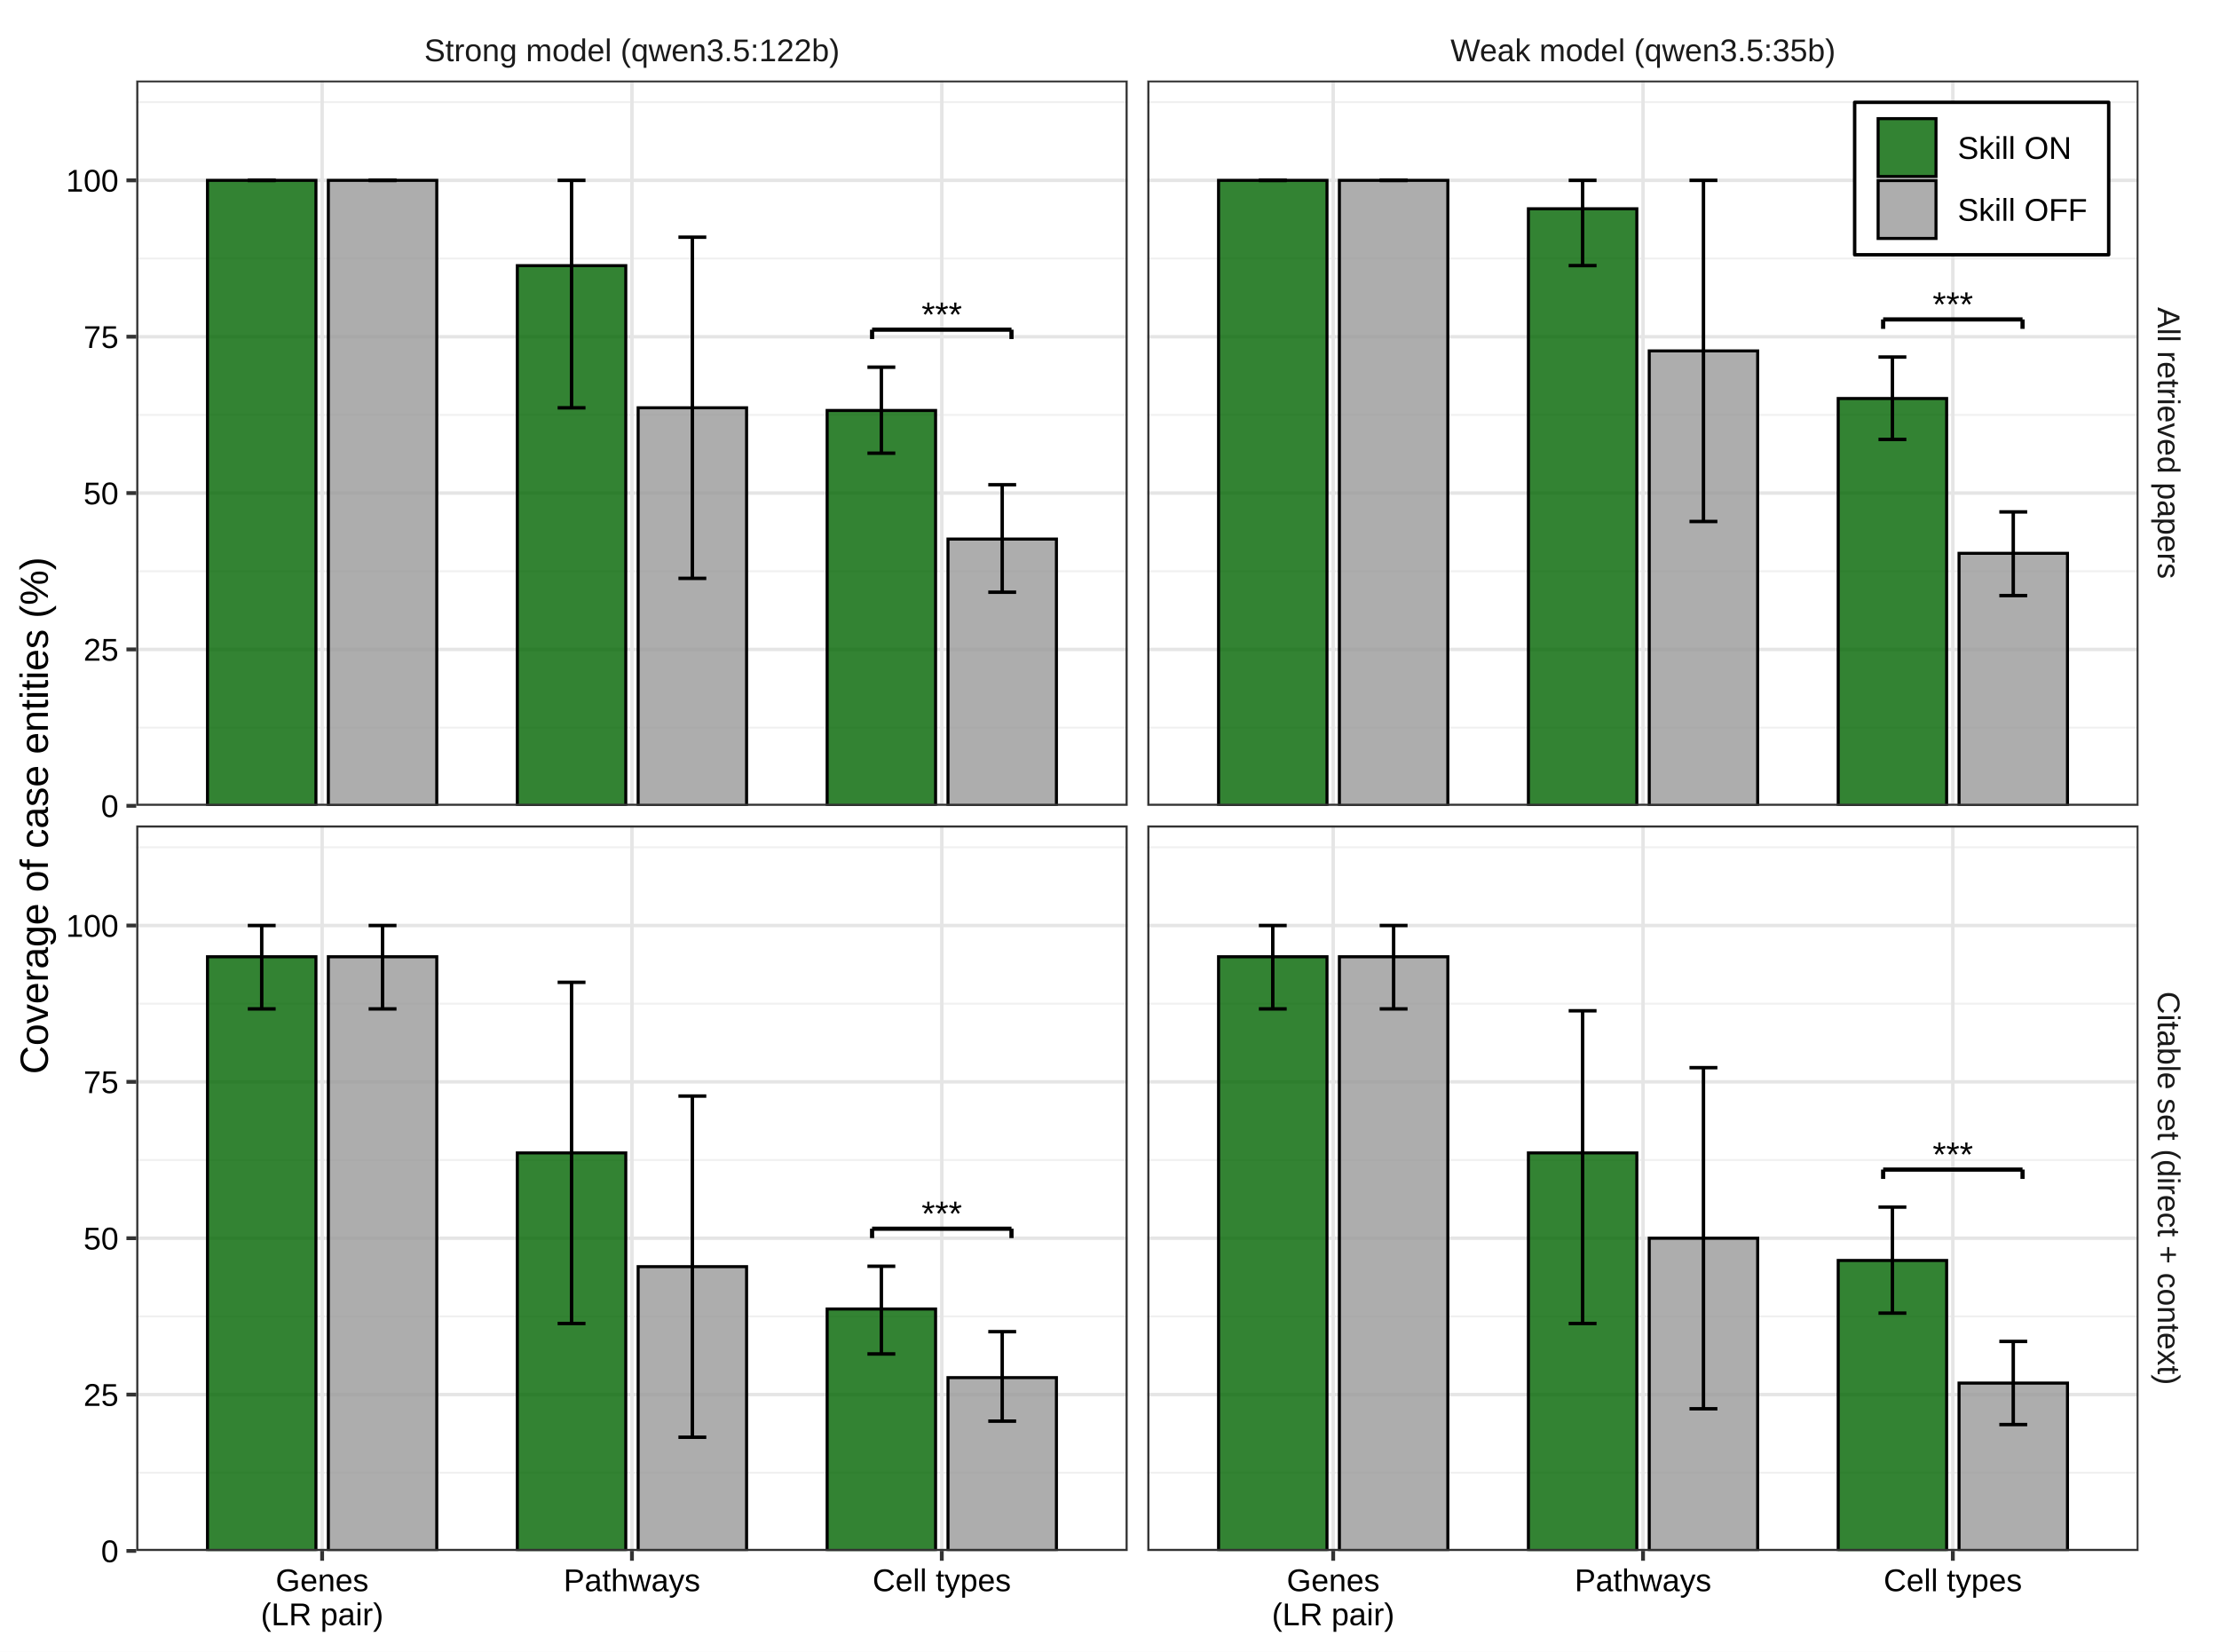
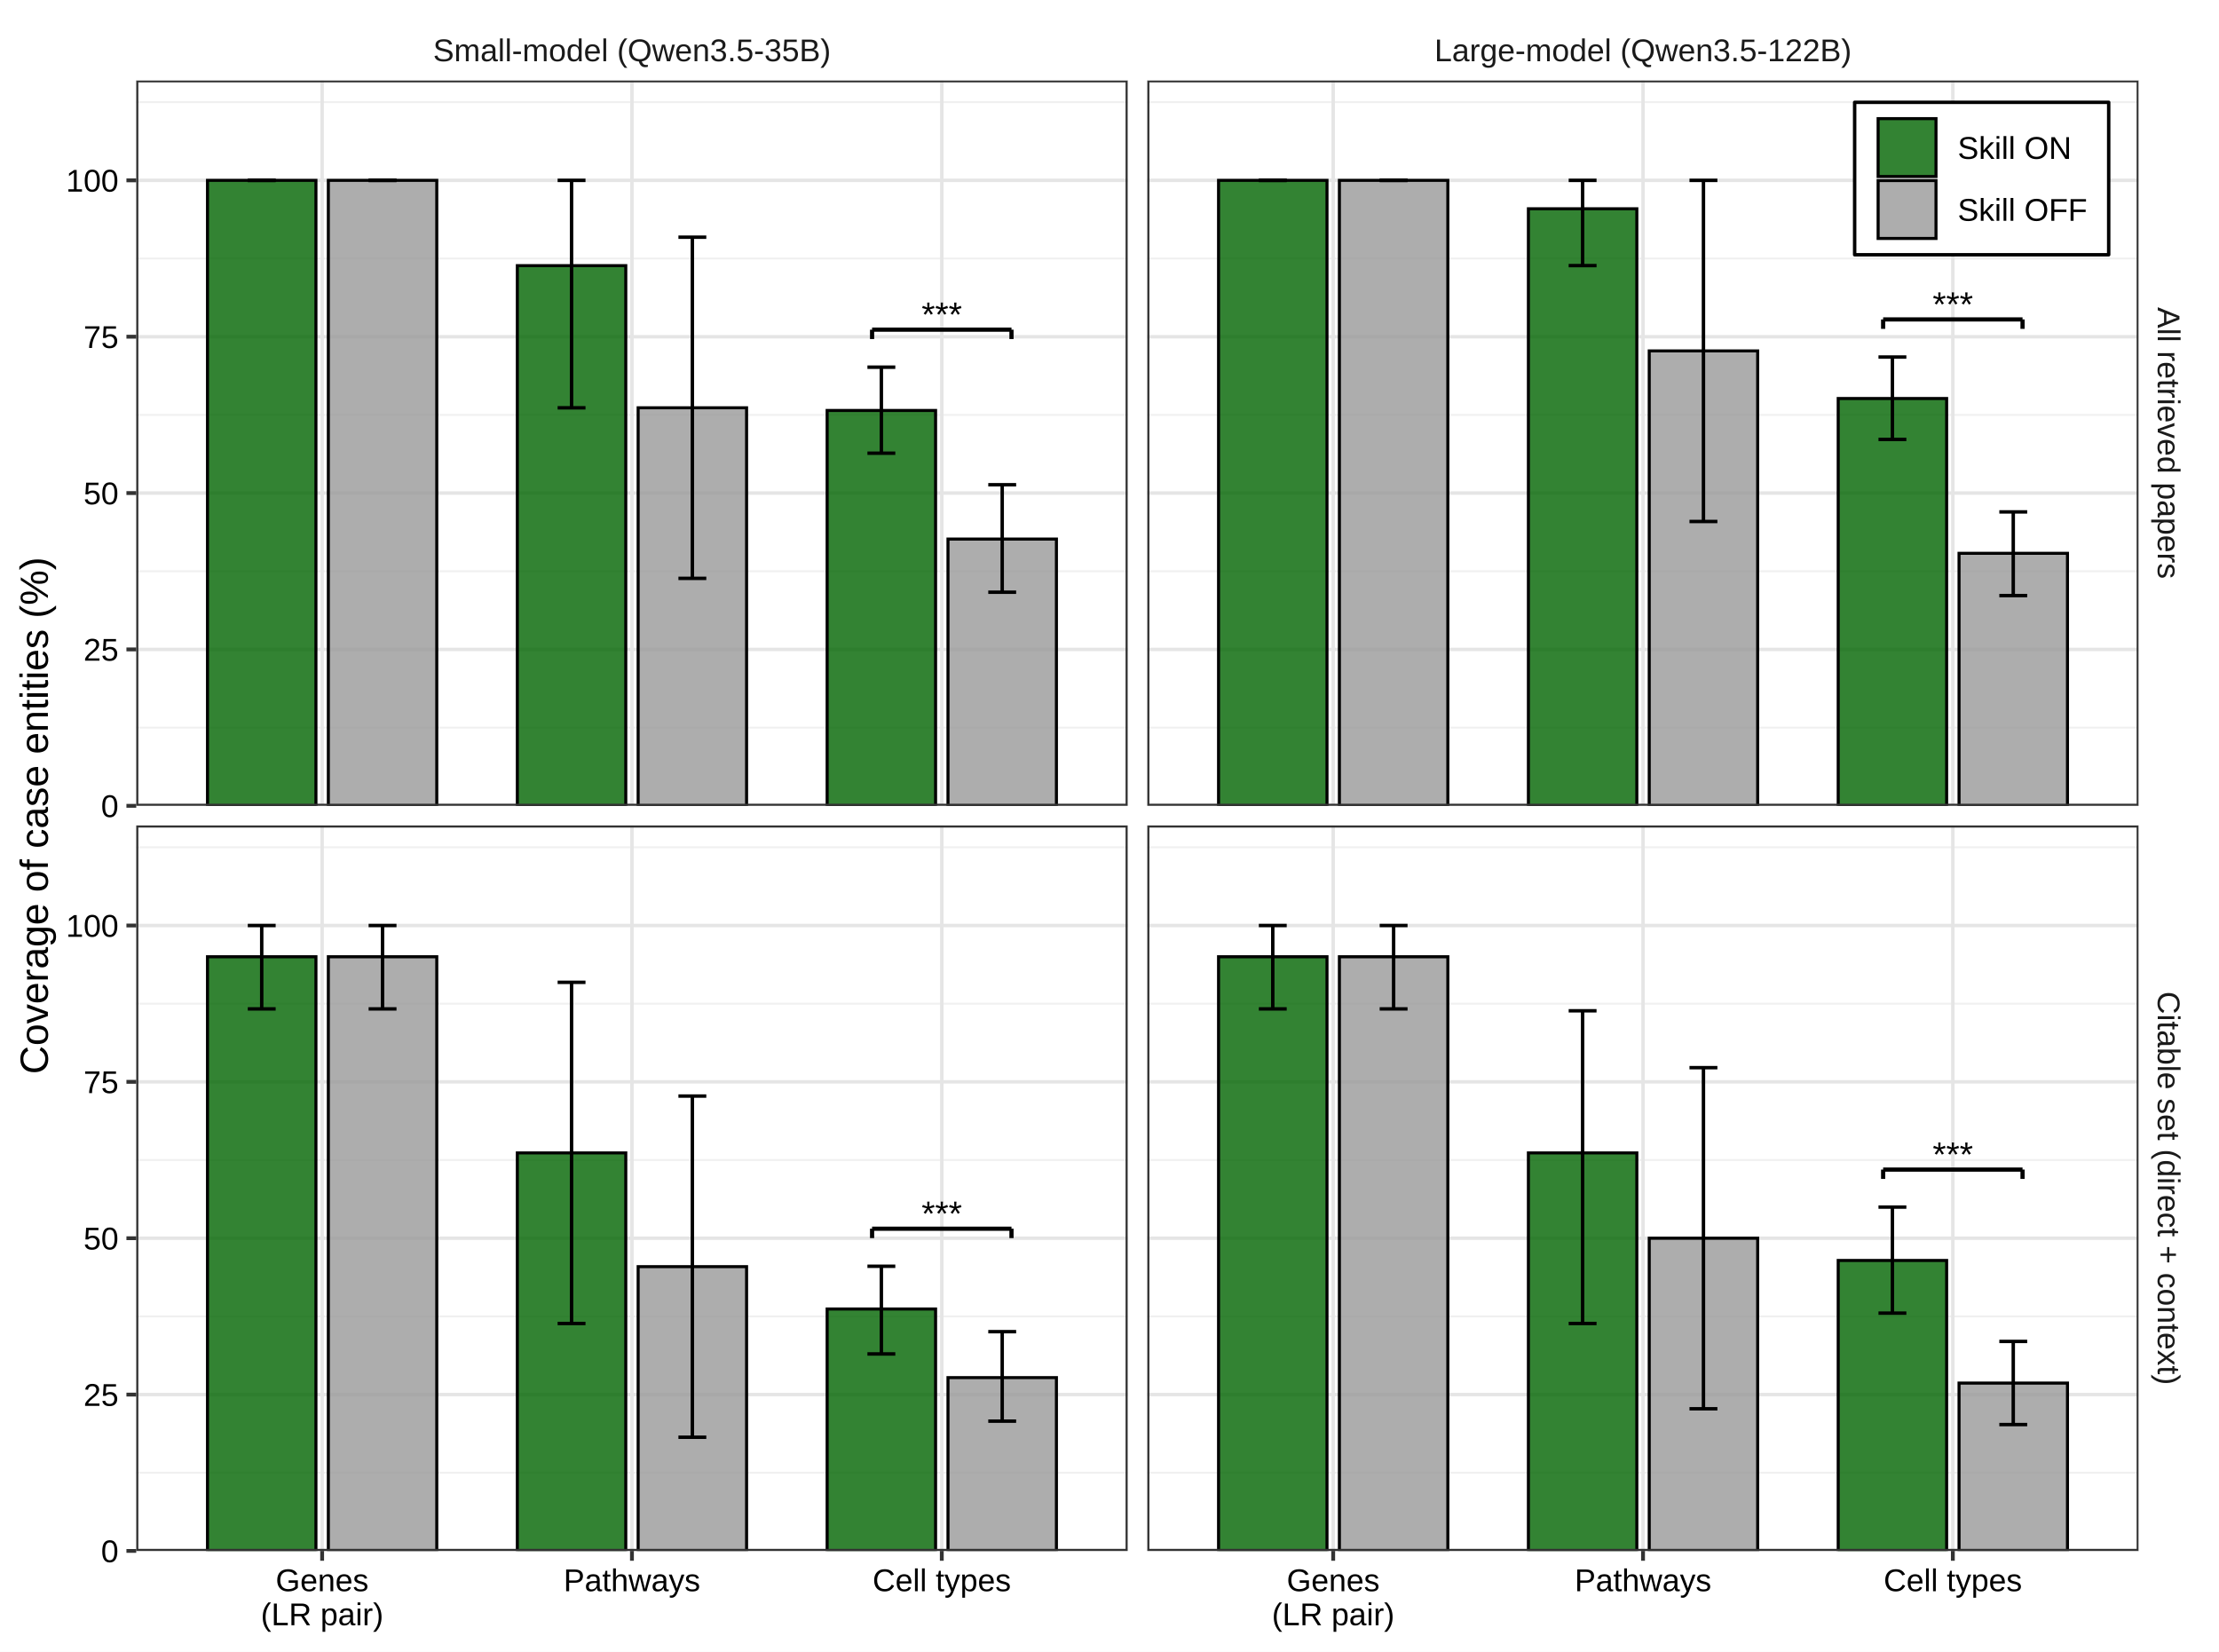
<svg xmlns="http://www.w3.org/2000/svg" width="619.20pt" height="460.80pt" viewBox="0 0 619.20 460.80">
  <g class="svglite">
    <defs>
      <style type="text/css">
    .svglite line, .svglite polyline, .svglite polygon, .svglite path, .svglite rect, .svglite circle {
      fill: none;
      stroke: #000000;
      stroke-linecap: round;
      stroke-linejoin: round;
      stroke-miterlimit: 10.00;
    }
    .svglite text {
      white-space: pre;
    }
    .svglite g.glyphgroup path {
      fill: inherit;
      stroke: none;
    }
  </style>
    </defs>
    <rect width="100%" height="100%" style="stroke: none; fill: #FFFFFF;" />
    <defs>
      <clipPath id="cpMC4wMHw2MTkuMjB8MC4wMHw0NjAuODA=">
        <rect x="0.00" y="0.00" width="619.20" height="460.80" />
      </clipPath>
    </defs>
    <g clip-path="url(#cpMC4wMHw2MTkuMjB8MC4wMHw0NjAuODA=)">
      <rect x="-0" y="0.00" width="619.20" height="460.80" style="stroke-width: 1.07; stroke: #FFFFFF; fill: #FFFFFF;" />
    </g>
    <defs>
      <clipPath id="cpMzguMDJ8MzE0LjY3fDIyLjQwfDIyNC44Mw==">
        <rect x="38.02" y="22.40" width="276.65" height="202.43" />
      </clipPath>
    </defs>
    <g clip-path="url(#cpMzguMDJ8MzE0LjY3fDIyLjQwfDIyNC44Mw==)">
      <rect x="38.02" y="22.40" width="276.65" height="202.43" style="stroke-width: 1.07; stroke: none; fill: #FFFFFF;" />
      <polyline points="38.02,203.01 314.67,203.01 " style="stroke-width: 0.53; stroke: #F0F0F0; stroke-linecap: butt;" />
      <polyline points="38.02,159.39 314.67,159.39 " style="stroke-width: 0.53; stroke: #F0F0F0; stroke-linecap: butt;" />
      <polyline points="38.02,115.76 314.67,115.76 " style="stroke-width: 0.53; stroke: #F0F0F0; stroke-linecap: butt;" />
      <polyline points="38.02,72.13 314.67,72.13 " style="stroke-width: 0.53; stroke: #F0F0F0; stroke-linecap: butt;" />
      <polyline points="38.02,28.50 314.67,28.50 " style="stroke-width: 0.53; stroke: #F0F0F0; stroke-linecap: butt;" />
      <polyline points="38.02,224.83 314.67,224.83 " style="stroke-width: 0.96; stroke: #E5E5E5; stroke-linecap: butt;" />
      <polyline points="38.02,181.20 314.67,181.20 " style="stroke-width: 0.96; stroke: #E5E5E5; stroke-linecap: butt;" />
      <polyline points="38.02,137.57 314.67,137.57 " style="stroke-width: 0.96; stroke: #E5E5E5; stroke-linecap: butt;" />
      <polyline points="38.02,93.95 314.67,93.95 " style="stroke-width: 0.96; stroke: #E5E5E5; stroke-linecap: butt;" />
      <polyline points="38.02,50.32 314.67,50.32 " style="stroke-width: 0.96; stroke: #E5E5E5; stroke-linecap: butt;" />
      <polyline points="89.89,224.83 89.89,22.40 " style="stroke-width: 0.96; stroke: #E5E5E5; stroke-linecap: butt;" />
      <polyline points="176.34,224.83 176.34,22.40 " style="stroke-width: 0.96; stroke: #E5E5E5; stroke-linecap: butt;" />
      <polyline points="262.80,224.83 262.80,22.40 " style="stroke-width: 0.96; stroke: #E5E5E5; stroke-linecap: butt;" />
      <rect x="57.90" y="50.32" width="30.26" height="174.51" style="stroke-width: 0.85; stroke-linecap: butt; stroke-linejoin: miter; fill: #006400; fill-opacity: 0.80;" />
      <rect x="91.62" y="50.32" width="30.26" height="174.51" style="stroke-width: 0.85; stroke-linecap: butt; stroke-linejoin: miter; fill: #999999; fill-opacity: 0.80;" />
      <rect x="144.36" y="74.11" width="30.26" height="150.71" style="stroke-width: 0.85; stroke-linecap: butt; stroke-linejoin: miter; fill: #006400; fill-opacity: 0.80;" />
      <rect x="178.07" y="113.78" width="30.26" height="111.05" style="stroke-width: 0.85; stroke-linecap: butt; stroke-linejoin: miter; fill: #999999; fill-opacity: 0.80;" />
      <rect x="230.81" y="114.53" width="30.26" height="110.30" style="stroke-width: 0.85; stroke-linecap: butt; stroke-linejoin: miter; fill: #006400; fill-opacity: 0.80;" />
      <rect x="264.53" y="150.41" width="30.26" height="74.42" style="stroke-width: 0.85; stroke-linecap: butt; stroke-linejoin: miter; fill: #999999; fill-opacity: 0.80;" />
      <polyline points="69.14,50.32 76.92,50.32 " style="stroke-width: 0.96; stroke-linecap: butt;" />
      <polyline points="73.03,50.32 73.03,50.32 " style="stroke-width: 0.96; stroke-linecap: butt;" />
      <polyline points="69.14,50.32 76.92,50.32 " style="stroke-width: 0.96; stroke-linecap: butt;" />
      <polyline points="102.86,50.32 110.64,50.32 " style="stroke-width: 0.96; stroke-linecap: butt;" />
      <polyline points="106.75,50.32 106.75,50.32 " style="stroke-width: 0.96; stroke-linecap: butt;" />
      <polyline points="102.86,50.32 110.64,50.32 " style="stroke-width: 0.96; stroke-linecap: butt;" />
      <polyline points="155.60,50.32 163.38,50.32 " style="stroke-width: 0.96; stroke-linecap: butt;" />
      <polyline points="159.49,50.32 159.49,113.78 " style="stroke-width: 0.96; stroke-linecap: butt;" />
      <polyline points="155.60,113.78 163.38,113.78 " style="stroke-width: 0.96; stroke-linecap: butt;" />
      <polyline points="189.31,66.18 197.09,66.18 " style="stroke-width: 0.96; stroke-linecap: butt;" />
      <polyline points="193.20,66.18 193.20,161.37 " style="stroke-width: 0.96; stroke-linecap: butt;" />
      <polyline points="189.31,161.37 197.09,161.37 " style="stroke-width: 0.96; stroke-linecap: butt;" />
      <polyline points="242.05,102.45 249.83,102.45 " style="stroke-width: 0.96; stroke-linecap: butt;" />
      <polyline points="245.94,102.45 245.94,126.45 " style="stroke-width: 0.96; stroke-linecap: butt;" />
      <polyline points="242.05,126.45 249.83,126.45 " style="stroke-width: 0.96; stroke-linecap: butt;" />
      <polyline points="275.77,135.25 283.55,135.25 " style="stroke-width: 0.96; stroke-linecap: butt;" />
      <polyline points="279.66,135.25 279.66,165.24 " style="stroke-width: 0.96; stroke-linecap: butt;" />
      <polyline points="275.77,165.24 283.55,165.24 " style="stroke-width: 0.96; stroke-linecap: butt;" />
      <line x1="243.35" y1="91.98" x2="282.25" y2="91.98" style="stroke-width: 1.17; stroke-linecap: butt;" />
      <line x1="243.35" y1="94.60" x2="243.35" y2="91.98" style="stroke-width: 1.17; stroke-linecap: butt;" />
      <line x1="282.25" y1="94.60" x2="282.25" y2="91.98" style="stroke-width: 1.17; stroke-linecap: butt;" />
      <text x="262.80" y="91.08" text-anchor="middle" style="font-size: 9.67px; font-family: &quot;Arial&quot;;" textLength="11.30px" lengthAdjust="spacingAndGlyphs">***</text>
      <rect x="38.02" y="22.40" width="276.65" height="202.43" style="stroke-width: 1.17; stroke: #333333;" />
    </g>
    <g clip-path="url(#cpMC4wMHw2MTkuMjB8MC4wMHw0NjAuODA=)">
</g>
    <defs>
      <clipPath id="cpMzguMDJ8MzE0LjY3fDIzMC4zMXw0MzIuNzM=">
        <rect x="38.02" y="230.31" width="276.65" height="202.43" />
      </clipPath>
    </defs>
    <g clip-path="url(#cpMzguMDJ8MzE0LjY3fDIzMC4zMXw0MzIuNzM=)">
      <rect x="38.02" y="230.31" width="276.65" height="202.43" style="stroke-width: 1.07; stroke: none; fill: #FFFFFF;" />
      <polyline points="38.02,410.92 314.67,410.92 " style="stroke-width: 0.53; stroke: #F0F0F0; stroke-linecap: butt;" />
      <polyline points="38.02,367.29 314.67,367.29 " style="stroke-width: 0.53; stroke: #F0F0F0; stroke-linecap: butt;" />
      <polyline points="38.02,323.67 314.67,323.67 " style="stroke-width: 0.53; stroke: #F0F0F0; stroke-linecap: butt;" />
      <polyline points="38.02,280.04 314.67,280.04 " style="stroke-width: 0.53; stroke: #F0F0F0; stroke-linecap: butt;" />
      <polyline points="38.02,236.41 314.67,236.41 " style="stroke-width: 0.53; stroke: #F0F0F0; stroke-linecap: butt;" />
      <polyline points="38.02,432.73 314.67,432.73 " style="stroke-width: 0.96; stroke: #E5E5E5; stroke-linecap: butt;" />
      <polyline points="38.02,389.11 314.67,389.11 " style="stroke-width: 0.96; stroke: #E5E5E5; stroke-linecap: butt;" />
      <polyline points="38.02,345.48 314.67,345.48 " style="stroke-width: 0.96; stroke: #E5E5E5; stroke-linecap: butt;" />
      <polyline points="38.02,301.85 314.67,301.85 " style="stroke-width: 0.96; stroke: #E5E5E5; stroke-linecap: butt;" />
      <polyline points="38.02,258.23 314.67,258.23 " style="stroke-width: 0.96; stroke: #E5E5E5; stroke-linecap: butt;" />
      <polyline points="89.89,432.73 89.89,230.31 " style="stroke-width: 0.96; stroke: #E5E5E5; stroke-linecap: butt;" />
      <polyline points="176.34,432.73 176.34,230.31 " style="stroke-width: 0.96; stroke: #E5E5E5; stroke-linecap: butt;" />
      <polyline points="262.80,432.73 262.80,230.31 " style="stroke-width: 0.96; stroke: #E5E5E5; stroke-linecap: butt;" />
      <rect x="57.90" y="266.95" width="30.26" height="165.78" style="stroke-width: 0.85; stroke-linecap: butt; stroke-linejoin: miter; fill: #006400; fill-opacity: 0.80;" />
      <rect x="91.62" y="266.95" width="30.26" height="165.78" style="stroke-width: 0.85; stroke-linecap: butt; stroke-linejoin: miter; fill: #999999; fill-opacity: 0.80;" />
      <rect x="144.36" y="321.68" width="30.26" height="111.05" style="stroke-width: 0.85; stroke-linecap: butt; stroke-linejoin: miter; fill: #006400; fill-opacity: 0.80;" />
      <rect x="178.07" y="353.41" width="30.26" height="79.32" style="stroke-width: 0.85; stroke-linecap: butt; stroke-linejoin: miter; fill: #999999; fill-opacity: 0.80;" />
      <rect x="230.81" y="365.23" width="30.26" height="67.50" style="stroke-width: 0.85; stroke-linecap: butt; stroke-linejoin: miter; fill: #006400; fill-opacity: 0.80;" />
      <rect x="264.53" y="384.37" width="30.26" height="48.37" style="stroke-width: 0.85; stroke-linecap: butt; stroke-linejoin: miter; fill: #999999; fill-opacity: 0.80;" />
      <polyline points="69.14,258.23 76.92,258.23 " style="stroke-width: 0.96; stroke-linecap: butt;" />
      <polyline points="73.03,258.23 73.03,281.49 " style="stroke-width: 0.96; stroke-linecap: butt;" />
      <polyline points="69.14,281.49 76.92,281.49 " style="stroke-width: 0.96; stroke-linecap: butt;" />
      <polyline points="102.86,258.23 110.64,258.23 " style="stroke-width: 0.96; stroke-linecap: butt;" />
      <polyline points="106.75,258.23 106.75,281.49 " style="stroke-width: 0.96; stroke-linecap: butt;" />
      <polyline points="102.86,281.49 110.64,281.49 " style="stroke-width: 0.96; stroke-linecap: butt;" />
      <polyline points="155.60,274.09 163.38,274.09 " style="stroke-width: 0.96; stroke-linecap: butt;" />
      <polyline points="159.49,274.09 159.49,369.28 " style="stroke-width: 0.96; stroke-linecap: butt;" />
      <polyline points="155.60,369.28 163.38,369.28 " style="stroke-width: 0.96; stroke-linecap: butt;" />
      <polyline points="189.31,305.82 197.09,305.82 " style="stroke-width: 0.96; stroke-linecap: butt;" />
      <polyline points="193.20,305.82 193.20,401.01 " style="stroke-width: 0.96; stroke-linecap: butt;" />
      <polyline points="189.31,401.01 197.09,401.01 " style="stroke-width: 0.96; stroke-linecap: butt;" />
      <polyline points="242.05,353.30 249.83,353.30 " style="stroke-width: 0.96; stroke-linecap: butt;" />
      <polyline points="245.94,353.30 245.94,377.77 " style="stroke-width: 0.96; stroke-linecap: butt;" />
      <polyline points="242.05,377.77 249.83,377.77 " style="stroke-width: 0.96; stroke-linecap: butt;" />
      <polyline points="275.77,371.55 283.55,371.55 " style="stroke-width: 0.96; stroke-linecap: butt;" />
      <polyline points="279.66,371.55 279.66,396.52 " style="stroke-width: 0.96; stroke-linecap: butt;" />
      <polyline points="275.77,396.52 283.55,396.52 " style="stroke-width: 0.96; stroke-linecap: butt;" />
      <line x1="243.35" y1="342.83" x2="282.25" y2="342.83" style="stroke-width: 1.17; stroke-linecap: butt;" />
      <line x1="243.35" y1="345.45" x2="243.35" y2="342.83" style="stroke-width: 1.17; stroke-linecap: butt;" />
      <line x1="282.25" y1="345.45" x2="282.25" y2="342.83" style="stroke-width: 1.17; stroke-linecap: butt;" />
      <text x="262.80" y="341.93" text-anchor="middle" style="font-size: 9.67px; font-family: &quot;Arial&quot;;" textLength="11.30px" lengthAdjust="spacingAndGlyphs">***</text>
      <rect x="38.02" y="230.31" width="276.65" height="202.43" style="stroke-width: 1.17; stroke: #333333;" />
    </g>
    <g clip-path="url(#cpMC4wMHw2MTkuMjB8MC4wMHw0NjAuODA=)">
</g>
    <defs>
      <clipPath id="cpMzIwLjE1fDU5Ni44MHwyMi40MHwyMjQuODM=">
        <rect x="320.15" y="22.40" width="276.65" height="202.43" />
      </clipPath>
    </defs>
    <g clip-path="url(#cpMzIwLjE1fDU5Ni44MHwyMi40MHwyMjQuODM=)">
      <rect x="320.15" y="22.40" width="276.65" height="202.43" style="stroke-width: 1.07; stroke: none; fill: #FFFFFF;" />
      <polyline points="320.15,203.01 596.80,203.01 " style="stroke-width: 0.53; stroke: #F0F0F0; stroke-linecap: butt;" />
      <polyline points="320.15,159.39 596.80,159.39 " style="stroke-width: 0.53; stroke: #F0F0F0; stroke-linecap: butt;" />
      <polyline points="320.15,115.76 596.80,115.76 " style="stroke-width: 0.53; stroke: #F0F0F0; stroke-linecap: butt;" />
      <polyline points="320.15,72.13 596.80,72.13 " style="stroke-width: 0.53; stroke: #F0F0F0; stroke-linecap: butt;" />
      <polyline points="320.15,28.50 596.80,28.50 " style="stroke-width: 0.53; stroke: #F0F0F0; stroke-linecap: butt;" />
      <polyline points="320.15,224.83 596.80,224.83 " style="stroke-width: 0.96; stroke: #E5E5E5; stroke-linecap: butt;" />
      <polyline points="320.15,181.20 596.80,181.20 " style="stroke-width: 0.96; stroke: #E5E5E5; stroke-linecap: butt;" />
      <polyline points="320.15,137.57 596.80,137.57 " style="stroke-width: 0.96; stroke: #E5E5E5; stroke-linecap: butt;" />
      <polyline points="320.15,93.95 596.80,93.95 " style="stroke-width: 0.96; stroke: #E5E5E5; stroke-linecap: butt;" />
      <polyline points="320.15,50.32 596.80,50.32 " style="stroke-width: 0.96; stroke: #E5E5E5; stroke-linecap: butt;" />
      <polyline points="372.02,224.83 372.02,22.40 " style="stroke-width: 0.96; stroke: #E5E5E5; stroke-linecap: butt;" />
      <polyline points="458.48,224.83 458.48,22.40 " style="stroke-width: 0.96; stroke: #E5E5E5; stroke-linecap: butt;" />
      <polyline points="544.93,224.83 544.93,22.40 " style="stroke-width: 0.96; stroke: #E5E5E5; stroke-linecap: butt;" />
      <rect x="340.03" y="50.32" width="30.26" height="174.51" style="stroke-width: 0.85; stroke-linecap: butt; stroke-linejoin: miter; fill: #006400; fill-opacity: 0.80;" />
      <rect x="373.75" y="50.32" width="30.26" height="174.51" style="stroke-width: 0.85; stroke-linecap: butt; stroke-linejoin: miter; fill: #999999; fill-opacity: 0.80;" />
      <rect x="426.49" y="58.25" width="30.26" height="166.58" style="stroke-width: 0.85; stroke-linecap: butt; stroke-linejoin: miter; fill: #006400; fill-opacity: 0.80;" />
      <rect x="460.21" y="97.91" width="30.26" height="126.91" style="stroke-width: 0.85; stroke-linecap: butt; stroke-linejoin: miter; fill: #999999; fill-opacity: 0.80;" />
      <rect x="512.94" y="111.19" width="30.26" height="113.63" style="stroke-width: 0.85; stroke-linecap: butt; stroke-linejoin: miter; fill: #006400; fill-opacity: 0.80;" />
      <rect x="546.66" y="154.38" width="30.26" height="70.45" style="stroke-width: 0.85; stroke-linecap: butt; stroke-linejoin: miter; fill: #999999; fill-opacity: 0.80;" />
      <polyline points="351.27,50.32 359.05,50.32 " style="stroke-width: 0.96; stroke-linecap: butt;" />
      <polyline points="355.16,50.32 355.16,50.32 " style="stroke-width: 0.96; stroke-linecap: butt;" />
      <polyline points="351.27,50.32 359.05,50.32 " style="stroke-width: 0.96; stroke-linecap: butt;" />
      <polyline points="384.99,50.32 392.77,50.32 " style="stroke-width: 0.96; stroke-linecap: butt;" />
      <polyline points="388.88,50.32 388.88,50.32 " style="stroke-width: 0.96; stroke-linecap: butt;" />
      <polyline points="384.99,50.32 392.77,50.32 " style="stroke-width: 0.96; stroke-linecap: butt;" />
      <polyline points="437.73,50.32 445.51,50.32 " style="stroke-width: 0.96; stroke-linecap: butt;" />
      <polyline points="441.62,50.32 441.62,74.11 " style="stroke-width: 0.96; stroke-linecap: butt;" />
      <polyline points="437.73,74.11 445.51,74.11 " style="stroke-width: 0.96; stroke-linecap: butt;" />
      <polyline points="471.44,50.32 479.23,50.32 " style="stroke-width: 0.96; stroke-linecap: butt;" />
      <polyline points="475.34,50.32 475.34,145.50 " style="stroke-width: 0.96; stroke-linecap: butt;" />
      <polyline points="471.44,145.50 479.23,145.50 " style="stroke-width: 0.96; stroke-linecap: butt;" />
      <polyline points="524.18,99.61 531.96,99.61 " style="stroke-width: 0.96; stroke-linecap: butt;" />
      <polyline points="528.07,99.61 528.07,122.60 " style="stroke-width: 0.96; stroke-linecap: butt;" />
      <polyline points="524.18,122.60 531.96,122.60 " style="stroke-width: 0.96; stroke-linecap: butt;" />
      <polyline points="557.90,142.83 565.68,142.83 " style="stroke-width: 0.96; stroke-linecap: butt;" />
      <polyline points="561.79,142.83 561.79,166.17 " style="stroke-width: 0.96; stroke-linecap: butt;" />
      <polyline points="557.90,166.17 565.68,166.17 " style="stroke-width: 0.96; stroke-linecap: butt;" />
      <line x1="525.48" y1="89.13" x2="564.38" y2="89.13" style="stroke-width: 1.17; stroke-linecap: butt;" />
      <line x1="525.48" y1="91.75" x2="525.48" y2="89.13" style="stroke-width: 1.17; stroke-linecap: butt;" />
      <line x1="564.38" y1="91.75" x2="564.38" y2="89.13" style="stroke-width: 1.17; stroke-linecap: butt;" />
      <text x="544.93" y="88.24" text-anchor="middle" style="font-size: 9.67px; font-family: &quot;Arial&quot;;" textLength="11.30px" lengthAdjust="spacingAndGlyphs">***</text>
      <rect x="320.15" y="22.40" width="276.65" height="202.43" style="stroke-width: 1.17; stroke: #333333;" />
    </g>
    <g clip-path="url(#cpMC4wMHw2MTkuMjB8MC4wMHw0NjAuODA=)">
</g>
    <defs>
      <clipPath id="cpMzIwLjE1fDU5Ni44MHwyMzAuMzF8NDMyLjcz">
        <rect x="320.15" y="230.31" width="276.65" height="202.43" />
      </clipPath>
    </defs>
    <g clip-path="url(#cpMzIwLjE1fDU5Ni44MHwyMzAuMzF8NDMyLjcz)">
      <rect x="320.15" y="230.31" width="276.65" height="202.43" style="stroke-width: 1.07; stroke: none; fill: #FFFFFF;" />
      <polyline points="320.15,410.92 596.80,410.92 " style="stroke-width: 0.53; stroke: #F0F0F0; stroke-linecap: butt;" />
      <polyline points="320.15,367.29 596.80,367.29 " style="stroke-width: 0.53; stroke: #F0F0F0; stroke-linecap: butt;" />
      <polyline points="320.15,323.67 596.80,323.67 " style="stroke-width: 0.53; stroke: #F0F0F0; stroke-linecap: butt;" />
      <polyline points="320.15,280.04 596.80,280.04 " style="stroke-width: 0.53; stroke: #F0F0F0; stroke-linecap: butt;" />
      <polyline points="320.15,236.41 596.80,236.41 " style="stroke-width: 0.53; stroke: #F0F0F0; stroke-linecap: butt;" />
      <polyline points="320.15,432.73 596.80,432.73 " style="stroke-width: 0.96; stroke: #E5E5E5; stroke-linecap: butt;" />
      <polyline points="320.15,389.11 596.80,389.11 " style="stroke-width: 0.96; stroke: #E5E5E5; stroke-linecap: butt;" />
      <polyline points="320.15,345.48 596.80,345.48 " style="stroke-width: 0.96; stroke: #E5E5E5; stroke-linecap: butt;" />
      <polyline points="320.15,301.85 596.80,301.85 " style="stroke-width: 0.96; stroke: #E5E5E5; stroke-linecap: butt;" />
      <polyline points="320.15,258.23 596.80,258.23 " style="stroke-width: 0.96; stroke: #E5E5E5; stroke-linecap: butt;" />
      <polyline points="372.02,432.73 372.02,230.31 " style="stroke-width: 0.96; stroke: #E5E5E5; stroke-linecap: butt;" />
      <polyline points="458.48,432.73 458.48,230.31 " style="stroke-width: 0.96; stroke: #E5E5E5; stroke-linecap: butt;" />
      <polyline points="544.93,432.73 544.93,230.31 " style="stroke-width: 0.96; stroke: #E5E5E5; stroke-linecap: butt;" />
      <rect x="340.03" y="266.95" width="30.26" height="165.78" style="stroke-width: 0.85; stroke-linecap: butt; stroke-linejoin: miter; fill: #006400; fill-opacity: 0.80;" />
      <rect x="373.75" y="266.95" width="30.26" height="165.78" style="stroke-width: 0.85; stroke-linecap: butt; stroke-linejoin: miter; fill: #999999; fill-opacity: 0.80;" />
      <rect x="426.49" y="321.68" width="30.26" height="111.05" style="stroke-width: 0.85; stroke-linecap: butt; stroke-linejoin: miter; fill: #006400; fill-opacity: 0.80;" />
      <rect x="460.21" y="345.48" width="30.26" height="87.25" style="stroke-width: 0.85; stroke-linecap: butt; stroke-linejoin: miter; fill: #999999; fill-opacity: 0.80;" />
      <rect x="512.94" y="351.69" width="30.26" height="81.05" style="stroke-width: 0.85; stroke-linecap: butt; stroke-linejoin: miter; fill: #006400; fill-opacity: 0.80;" />
      <rect x="546.66" y="385.90" width="30.26" height="46.83" style="stroke-width: 0.85; stroke-linecap: butt; stroke-linejoin: miter; fill: #999999; fill-opacity: 0.80;" />
      <polyline points="351.27,258.23 359.05,258.23 " style="stroke-width: 0.96; stroke-linecap: butt;" />
      <polyline points="355.16,258.23 355.16,281.49 " style="stroke-width: 0.96; stroke-linecap: butt;" />
      <polyline points="351.27,281.49 359.05,281.49 " style="stroke-width: 0.96; stroke-linecap: butt;" />
      <polyline points="384.99,258.23 392.77,258.23 " style="stroke-width: 0.96; stroke-linecap: butt;" />
      <polyline points="388.88,258.23 388.88,281.49 " style="stroke-width: 0.96; stroke-linecap: butt;" />
      <polyline points="384.99,281.49 392.77,281.49 " style="stroke-width: 0.96; stroke-linecap: butt;" />
      <polyline points="437.73,282.02 445.51,282.02 " style="stroke-width: 0.96; stroke-linecap: butt;" />
      <polyline points="441.62,282.02 441.62,369.28 " style="stroke-width: 0.96; stroke-linecap: butt;" />
      <polyline points="437.73,369.28 445.51,369.28 " style="stroke-width: 0.96; stroke-linecap: butt;" />
      <polyline points="471.44,297.89 479.23,297.89 " style="stroke-width: 0.96; stroke-linecap: butt;" />
      <polyline points="475.34,297.89 475.34,393.07 " style="stroke-width: 0.96; stroke-linecap: butt;" />
      <polyline points="471.44,393.07 479.23,393.07 " style="stroke-width: 0.96; stroke-linecap: butt;" />
      <polyline points="524.18,336.80 531.96,336.80 " style="stroke-width: 0.96; stroke-linecap: butt;" />
      <polyline points="528.07,336.80 528.07,366.39 " style="stroke-width: 0.96; stroke-linecap: butt;" />
      <polyline points="524.18,366.39 531.96,366.39 " style="stroke-width: 0.96; stroke-linecap: butt;" />
      <polyline points="557.90,374.28 565.68,374.28 " style="stroke-width: 0.96; stroke-linecap: butt;" />
      <polyline points="561.79,374.28 561.79,397.47 " style="stroke-width: 0.96; stroke-linecap: butt;" />
      <polyline points="557.90,397.47 565.68,397.47 " style="stroke-width: 0.96; stroke-linecap: butt;" />
      <line x1="525.48" y1="326.33" x2="564.38" y2="326.33" style="stroke-width: 1.17; stroke-linecap: butt;" />
      <line x1="525.48" y1="328.94" x2="525.48" y2="326.33" style="stroke-width: 1.17; stroke-linecap: butt;" />
      <line x1="564.38" y1="328.94" x2="564.38" y2="326.33" style="stroke-width: 1.17; stroke-linecap: butt;" />
      <text x="544.93" y="325.43" text-anchor="middle" style="font-size: 9.67px; font-family: &quot;Arial&quot;;" textLength="11.30px" lengthAdjust="spacingAndGlyphs">***</text>
      <rect x="320.15" y="230.31" width="276.65" height="202.43" style="stroke-width: 1.17; stroke: #333333;" />
    </g>
    <g clip-path="url(#cpMC4wMHw2MTkuMjB8MC4wMHw0NjAuODA=)">
</g>
    <defs>
      <clipPath id="cpMzguMDJ8MzE0LjY3fDUuNDh8MjIuNDA=">
        <rect x="38.02" y="5.48" width="276.65" height="16.92" />
      </clipPath>
    </defs>
    <g clip-path="url(#cpMzguMDJ8MzE0LjY3fDUuNDh8MjIuNDA=)">
      <rect x="38.02" y="5.48" width="276.65" height="16.92" style="stroke-width: 1.07; stroke: none; fill: #FFFFFF;" />
-       <text x="176.34" y="17.09" text-anchor="middle" style="font-size: 8.80px;fill: #1A1A1A; font-family: &quot;Arial&quot;;" textLength="115.83px" lengthAdjust="spacingAndGlyphs">Strong model (qwen3.5:122b)</text>
+       <text x="176.34" y="17.09" text-anchor="middle" style="font-size: 8.80px;fill: #1A1A1A; font-family: &quot;Arial&quot;;" textLength="110.94px" lengthAdjust="spacingAndGlyphs">Small-model (Qwen3.5-35B)</text>
    </g>
    <g clip-path="url(#cpMC4wMHw2MTkuMjB8MC4wMHw0NjAuODA=)">
</g>
    <defs>
      <clipPath id="cpMzIwLjE1fDU5Ni44MHw1LjQ4fDIyLjQw">
        <rect x="320.15" y="5.48" width="276.65" height="16.92" />
      </clipPath>
    </defs>
    <g clip-path="url(#cpMzIwLjE1fDU5Ni44MHw1LjQ4fDIyLjQw)">
      <rect x="320.15" y="5.48" width="276.65" height="16.92" style="stroke-width: 1.07; stroke: none; fill: #FFFFFF;" />
-       <text x="458.48" y="17.09" text-anchor="middle" style="font-size: 8.80px;fill: #1A1A1A; font-family: &quot;Arial&quot;;" textLength="107.36px" lengthAdjust="spacingAndGlyphs">Weak model (qwen3.5:35b)</text>
+       <text x="458.48" y="17.09" text-anchor="middle" style="font-size: 8.80px;fill: #1A1A1A; font-family: &quot;Arial&quot;;" textLength="116.31px" lengthAdjust="spacingAndGlyphs">Large-model (Qwen3.5-122B)</text>
    </g>
    <g clip-path="url(#cpMC4wMHw2MTkuMjB8MC4wMHw0NjAuODA=)">
</g>
    <defs>
      <clipPath id="cpNTk2LjgwfDYxMy43MnwyMi40MHwyMjQuODM=">
        <rect x="596.80" y="22.40" width="16.92" height="202.43" />
      </clipPath>
    </defs>
    <g clip-path="url(#cpNTk2LjgwfDYxMy43MnwyMi40MHwyMjQuODM=)">
      <rect x="596.80" y="22.40" width="16.92" height="202.43" style="stroke-width: 1.07; stroke: none; fill: #FFFFFF;" />
      <text transform="translate(602.11,123.61) rotate(90)" text-anchor="middle" style="font-size: 8.80px;fill: #1A1A1A; font-family: &quot;Arial&quot;;" textLength="75.75px" lengthAdjust="spacingAndGlyphs">All retrieved papers</text>
    </g>
    <g clip-path="url(#cpMC4wMHw2MTkuMjB8MC4wMHw0NjAuODA=)">
</g>
    <defs>
      <clipPath id="cpNTk2LjgwfDYxMy43MnwyMzAuMzF8NDMyLjcz">
        <rect x="596.80" y="230.31" width="16.92" height="202.43" />
      </clipPath>
    </defs>
    <g clip-path="url(#cpNTk2LjgwfDYxMy43MnwyMzAuMzF8NDMyLjcz)">
      <rect x="596.80" y="230.31" width="16.92" height="202.43" style="stroke-width: 1.07; stroke: none; fill: #FFFFFF;" />
      <text transform="translate(602.11,331.52) rotate(90)" text-anchor="middle" style="font-size: 8.80px;fill: #1A1A1A; font-family: &quot;Arial&quot;;" textLength="109.70px" lengthAdjust="spacingAndGlyphs">Citable set (direct + context)</text>
    </g>
    <g clip-path="url(#cpMC4wMHw2MTkuMjB8MC4wMHw0NjAuODA=)">
      <polyline points="89.89,435.47 89.89,432.73 " style="stroke-width: 1.07; stroke: #333333; stroke-linecap: butt;" />
      <polyline points="176.34,435.47 176.34,432.73 " style="stroke-width: 1.07; stroke: #333333; stroke-linecap: butt;" />
      <polyline points="262.80,435.47 262.80,432.73 " style="stroke-width: 1.07; stroke: #333333; stroke-linecap: butt;" />
      <text x="89.89" y="443.97" text-anchor="middle" style="font-size: 8.80px; font-family: &quot;Arial&quot;;" textLength="25.92px" lengthAdjust="spacingAndGlyphs">Genes</text>
      <text x="89.89" y="453.47" text-anchor="middle" style="font-size: 8.80px; font-family: &quot;Arial&quot;;" textLength="34.19px" lengthAdjust="spacingAndGlyphs">(LR pair)</text>
      <text x="176.34" y="443.97" text-anchor="middle" style="font-size: 8.80px; font-family: &quot;Arial&quot;;" textLength="38.16px" lengthAdjust="spacingAndGlyphs">Pathways</text>
      <text x="262.80" y="443.97" text-anchor="middle" style="font-size: 8.80px; font-family: &quot;Arial&quot;;" textLength="38.62px" lengthAdjust="spacingAndGlyphs">Cell types</text>
      <polyline points="372.02,435.47 372.02,432.73 " style="stroke-width: 1.07; stroke: #333333; stroke-linecap: butt;" />
      <polyline points="458.48,435.47 458.48,432.73 " style="stroke-width: 1.07; stroke: #333333; stroke-linecap: butt;" />
      <polyline points="544.93,435.47 544.93,432.73 " style="stroke-width: 1.07; stroke: #333333; stroke-linecap: butt;" />
      <text x="372.02" y="443.97" text-anchor="middle" style="font-size: 8.80px; font-family: &quot;Arial&quot;;" textLength="25.92px" lengthAdjust="spacingAndGlyphs">Genes</text>
      <text x="372.02" y="453.47" text-anchor="middle" style="font-size: 8.80px; font-family: &quot;Arial&quot;;" textLength="34.19px" lengthAdjust="spacingAndGlyphs">(LR pair)</text>
      <text x="458.48" y="443.97" text-anchor="middle" style="font-size: 8.80px; font-family: &quot;Arial&quot;;" textLength="38.16px" lengthAdjust="spacingAndGlyphs">Pathways</text>
      <text x="544.93" y="443.97" text-anchor="middle" style="font-size: 8.80px; font-family: &quot;Arial&quot;;" textLength="38.62px" lengthAdjust="spacingAndGlyphs">Cell types</text>
      <text x="33.09" y="227.98" text-anchor="end" style="font-size: 8.80px; font-family: &quot;Arial&quot;;" textLength="4.89px" lengthAdjust="spacingAndGlyphs">0</text>
      <text x="33.09" y="184.35" text-anchor="end" style="font-size: 8.80px; font-family: &quot;Arial&quot;;" textLength="9.78px" lengthAdjust="spacingAndGlyphs">25</text>
      <text x="33.09" y="140.72" text-anchor="end" style="font-size: 8.80px; font-family: &quot;Arial&quot;;" textLength="9.78px" lengthAdjust="spacingAndGlyphs">50</text>
      <text x="33.09" y="97.10" text-anchor="end" style="font-size: 8.80px; font-family: &quot;Arial&quot;;" textLength="9.78px" lengthAdjust="spacingAndGlyphs">75</text>
      <text x="33.09" y="53.47" text-anchor="end" style="font-size: 8.80px; font-family: &quot;Arial&quot;;" textLength="14.67px" lengthAdjust="spacingAndGlyphs">100</text>
      <polyline points="35.28,224.83 38.02,224.83 " style="stroke-width: 1.07; stroke: #333333; stroke-linecap: butt;" />
      <polyline points="35.28,181.20 38.02,181.20 " style="stroke-width: 1.07; stroke: #333333; stroke-linecap: butt;" />
      <polyline points="35.28,137.57 38.02,137.57 " style="stroke-width: 1.07; stroke: #333333; stroke-linecap: butt;" />
      <polyline points="35.28,93.95 38.02,93.95 " style="stroke-width: 1.07; stroke: #333333; stroke-linecap: butt;" />
      <polyline points="35.28,50.32 38.02,50.32 " style="stroke-width: 1.07; stroke: #333333; stroke-linecap: butt;" />
      <text x="33.09" y="435.88" text-anchor="end" style="font-size: 8.80px; font-family: &quot;Arial&quot;;" textLength="4.89px" lengthAdjust="spacingAndGlyphs">0</text>
      <text x="33.09" y="392.26" text-anchor="end" style="font-size: 8.80px; font-family: &quot;Arial&quot;;" textLength="9.78px" lengthAdjust="spacingAndGlyphs">25</text>
      <text x="33.09" y="348.63" text-anchor="end" style="font-size: 8.80px; font-family: &quot;Arial&quot;;" textLength="9.78px" lengthAdjust="spacingAndGlyphs">50</text>
      <text x="33.09" y="305.00" text-anchor="end" style="font-size: 8.80px; font-family: &quot;Arial&quot;;" textLength="9.78px" lengthAdjust="spacingAndGlyphs">75</text>
      <text x="33.09" y="261.38" text-anchor="end" style="font-size: 8.80px; font-family: &quot;Arial&quot;;" textLength="14.67px" lengthAdjust="spacingAndGlyphs">100</text>
      <polyline points="35.28,432.73 38.02,432.73 " style="stroke-width: 1.07; stroke: #333333; stroke-linecap: butt;" />
      <polyline points="35.28,389.11 38.02,389.11 " style="stroke-width: 1.07; stroke: #333333; stroke-linecap: butt;" />
      <polyline points="35.28,345.48 38.02,345.48 " style="stroke-width: 1.07; stroke: #333333; stroke-linecap: butt;" />
      <polyline points="35.28,301.85 38.02,301.85 " style="stroke-width: 1.07; stroke: #333333; stroke-linecap: butt;" />
      <polyline points="35.28,258.23 38.02,258.23 " style="stroke-width: 1.07; stroke: #333333; stroke-linecap: butt;" />
      <text transform="translate(13.36,227.57) rotate(-90)" text-anchor="middle" style="font-size: 11.00px; font-family: &quot;Arial&quot;;" textLength="144.38px" lengthAdjust="spacingAndGlyphs">Coverage of case entities (%)</text>
      <rect x="517.53" y="28.55" width="70.89" height="42.53" style="stroke-width: 0.96; fill: #FFFFFF;" />
      <rect x="523.51" y="32.54" width="17.28" height="17.28" style="stroke-width: 1.07; stroke: none; fill: #FFFFFF;" />
      <rect x="524.08" y="33.10" width="16.15" height="16.15" style="stroke-width: 0.85; stroke-linecap: butt; stroke-linejoin: miter; fill: #006400; fill-opacity: 0.80;" />
      <rect x="523.51" y="49.82" width="17.28" height="17.28" style="stroke-width: 1.07; stroke: none; fill: #FFFFFF;" />
      <rect x="524.08" y="50.38" width="16.15" height="16.15" style="stroke-width: 0.85; stroke-linecap: butt; stroke-linejoin: miter; fill: #999999; fill-opacity: 0.80;" />
      <text x="546.27" y="44.33" style="font-size: 8.80px; font-family: &quot;Arial&quot;;" textLength="31.78px" lengthAdjust="spacingAndGlyphs">Skill ON</text>
      <text x="546.27" y="61.61" style="font-size: 8.80px; font-family: &quot;Arial&quot;;" textLength="36.17px" lengthAdjust="spacingAndGlyphs">Skill OFF</text>
    </g>
  </g>
</svg>
